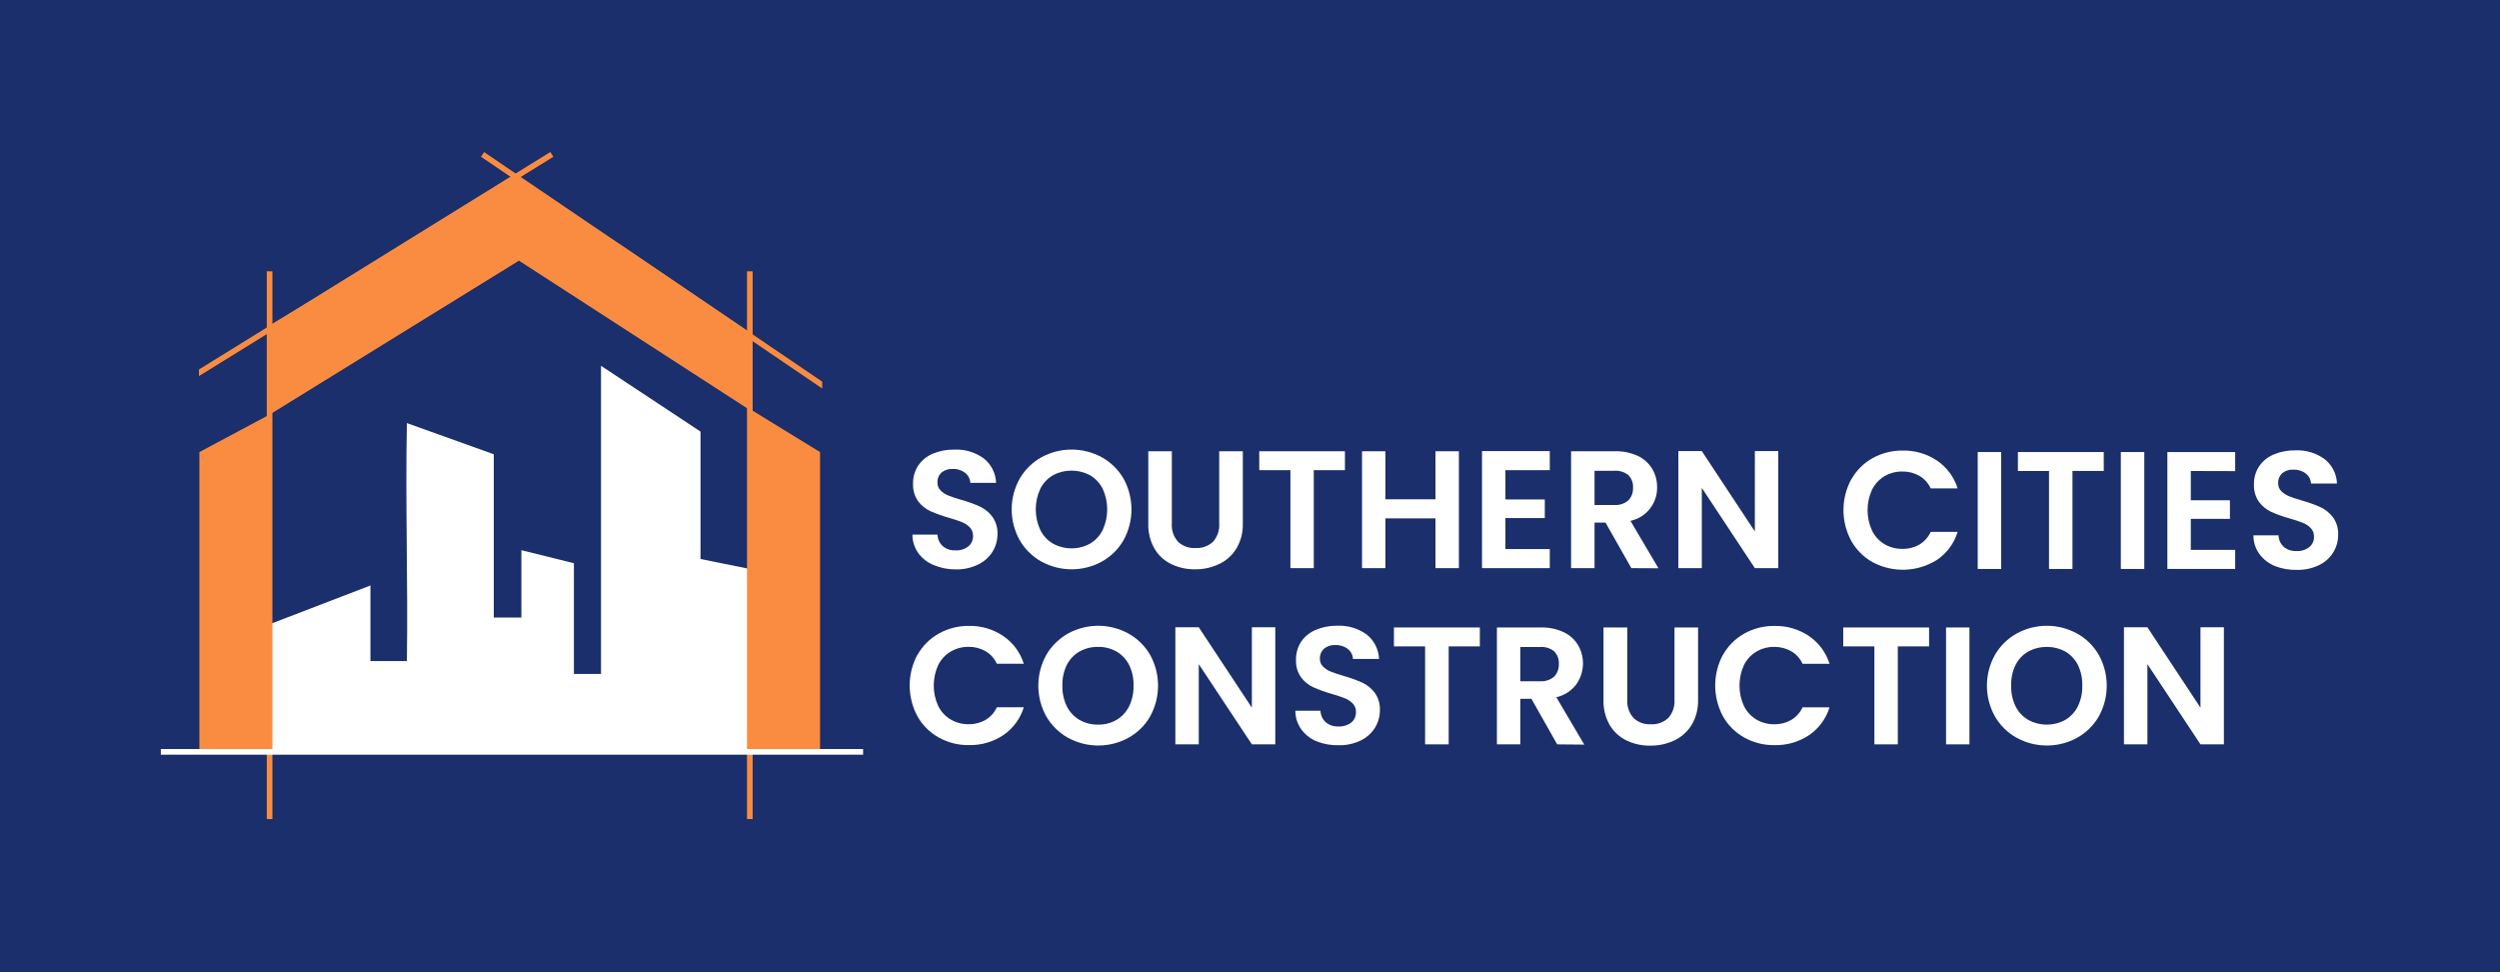
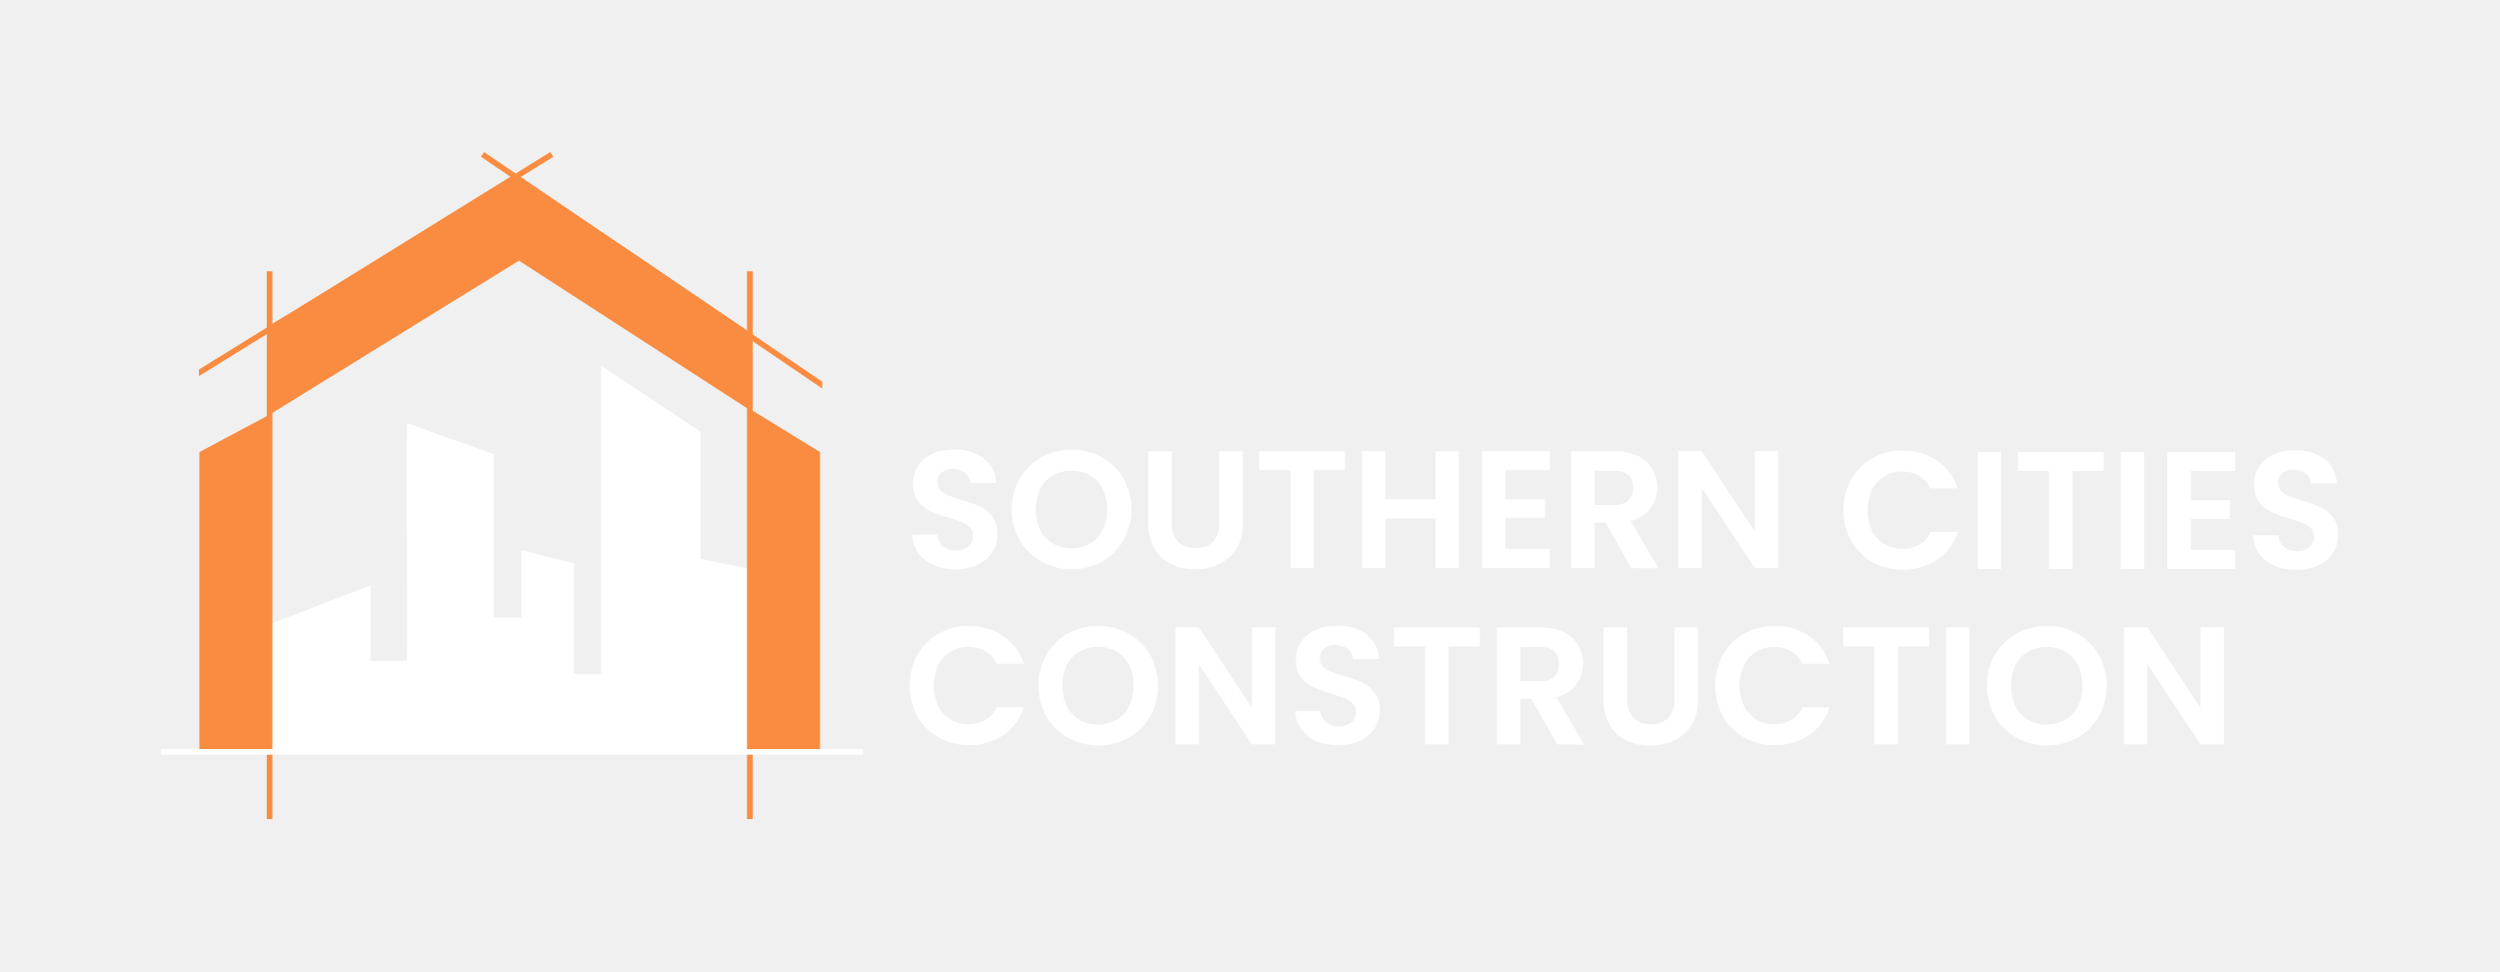
<svg xmlns="http://www.w3.org/2000/svg" id="Layer_1" data-name="Layer 1" viewBox="0 0 575.17 223.4">
  <defs>
    <style>.cls-1{fill:#132452;}.cls-2{fill:#fff;}.cls-3{fill:#fa8c41;}</style>
  </defs>
-   <rect class="cls-1" x="-6.09" y="-6.15" width="587.35" height="235.7" style="fill:#1a2f6b" />
+   <rect class="cls-1" x="-6.09" y="-6.15" width="587.35" height="235.7" style="fill:transparent" />
  <path class="cls-2" d="M161.23,99.29v29.32L173.07,131v42H61.55V143.81l23.71-9.11v17.39h8.39c.27-18.14-.37-36.29,0-54.75l20,7.17v37.56H120V126.58l12.09,3v25.47h6.24V84.16Z" />
  <polygon class="cls-3" points="172.57 76.49 172.57 94.33 119.44 59.97 62.05 95.39 62.05 74.88 118.31 41.23 119.07 40.77 144.97 57.76 172.57 76.49" />
  <polygon class="cls-3" points="62.05 95.38 45.89 104.01 45.89 172.98 61.55 172.98 62.05 95.38" />
  <polygon class="cls-3" points="172.58 94.09 188.74 104.01 188.74 172.98 173.07 172.98 172.58 94.09" />
  <rect class="cls-3" x="61.4" y="62.42" width="1.3" height="126.02" />
  <rect class="cls-3" x="171.93" y="62.42" width="1.3" height="126.02" />
  <rect class="cls-2" x="37.02" y="172.33" width="161.63" height="1.3" />
  <polygon class="cls-3" points="189.24 87.81 189.24 89.38 172.57 78.06 118.31 41.23 110.7 36.06 111.42 34.99 144.97 57.76 172.57 76.49 189.24 87.81" />
  <polygon class="cls-3" points="45.79 86.53 127.36 36.07 126.67 34.97 45.79 85.01 45.79 86.53" />
  <path class="cls-2" d="M214.9,130a8.26,8.26,0,0,1-3.56-2.77A7.36,7.36,0,0,1,210,123h5.78a3.72,3.72,0,0,0,1.18,2.62,4.11,4.11,0,0,0,2.91,1,4.44,4.44,0,0,0,3-.91,2.93,2.93,0,0,0,1.08-2.37,2.72,2.72,0,0,0-.73-2,5.16,5.16,0,0,0-1.83-1.22,31.45,31.45,0,0,0-3-1,32.12,32.12,0,0,1-4.25-1.52,7.49,7.49,0,0,1-2.82-2.27,6.52,6.52,0,0,1-1.17-4.07,7.31,7.31,0,0,1,1.19-4.16,7.68,7.68,0,0,1,3.35-2.72,12.23,12.23,0,0,1,4.94-.94,10.7,10.7,0,0,1,6.76,2,7.52,7.52,0,0,1,2.87,5.65h-5.93a3.1,3.1,0,0,0-1.18-2.29,4.39,4.39,0,0,0-2.91-.91,3.74,3.74,0,0,0-2.52.81,2.92,2.92,0,0,0-.95,2.35,2.4,2.4,0,0,0,.72,1.79,5.34,5.34,0,0,0,1.77,1.16c.7.29,1.7.63,3,1a30.06,30.06,0,0,1,4.27,1.54,7.52,7.52,0,0,1,2.85,2.31,6.42,6.42,0,0,1,1.2,4.05,7.65,7.65,0,0,1-1.12,4,7.94,7.94,0,0,1-3.28,2.95A11.15,11.15,0,0,1,220,131,12.7,12.7,0,0,1,214.9,130Z" />
  <path class="cls-2" d="M239.7,129.21a13.22,13.22,0,0,1-5-4.92,14.51,14.51,0,0,1,0-14.18,13.2,13.2,0,0,1,5-4.91,14.51,14.51,0,0,1,13.89,0,13.16,13.16,0,0,1,5,4.91,14.65,14.65,0,0,1,0,14.18,13.17,13.17,0,0,1-5,4.92,14.47,14.47,0,0,1-13.87,0Zm11.21-4.15a7.58,7.58,0,0,0,2.89-3.14,11.28,11.28,0,0,0,0-9.46,7.54,7.54,0,0,0-2.89-3.1,9,9,0,0,0-8.57,0,7.39,7.39,0,0,0-2.91,3.1,11.28,11.28,0,0,0,0,9.46,7.44,7.44,0,0,0,2.91,3.14,8.9,8.9,0,0,0,8.57,0Z" />
  <path class="cls-2" d="M269.71,103.82v16.64a5.67,5.67,0,0,0,1.43,4.18,5.37,5.37,0,0,0,4,1.44,5.44,5.44,0,0,0,4.05-1.44,5.71,5.71,0,0,0,1.42-4.18V103.82h5.44v16.6a10.71,10.71,0,0,1-1.49,5.8,9.35,9.35,0,0,1-4,3.56,12.52,12.52,0,0,1-5.52,1.2,12.23,12.23,0,0,1-5.46-1.2,9,9,0,0,1-3.87-3.56,11.06,11.06,0,0,1-1.42-5.8v-16.6Z" />
  <path class="cls-2" d="M309.55,103.82v4.35h-7.17v22.54H297V108.17h-7.17v-4.35Z" />
  <path class="cls-2" d="M335.78,103.82v26.89h-5.39V119.26H318.87v11.45h-5.39V103.82h5.39v11.05h11.52V103.82Z" />
  <path class="cls-2" d="M346.49,108.17v6.74h9.06v4.28h-9.06v7.13H356.7v4.39H341.1V103.78h15.6v4.39Z" />
  <path class="cls-2" d="M375.47,130.71l-5.94-10.48H367v10.48H361.6V103.82h10.09a11.85,11.85,0,0,1,5.32,1.09,7.7,7.7,0,0,1,3.29,3,8.13,8.13,0,0,1,1.1,4.18,7.75,7.75,0,0,1-6.13,7.74l6.44,10.91ZM367,116.18h4.51a4.48,4.48,0,0,0,3.27-1.06,3.93,3.93,0,0,0,1.08-2.94,3.75,3.75,0,0,0-1.08-2.87,4.61,4.61,0,0,0-3.27-1H367Z" />
  <path class="cls-2" d="M409.29,130.71H403.9l-12.21-18.46v18.46h-5.4V103.78h5.4l12.21,18.49V103.78h5.39Z" />
  <path class="cls-2" d="M426.09,110.31a12.72,12.72,0,0,1,4.89-4.9,14,14,0,0,1,6.95-1.75,13.68,13.68,0,0,1,7.9,2.31,12.11,12.11,0,0,1,4.74,6.4h-6.2a6.45,6.45,0,0,0-2.6-2.89,7.67,7.67,0,0,0-3.88-1,8,8,0,0,0-4.18,1.09,7.53,7.53,0,0,0-2.85,3.11,11.29,11.29,0,0,0,0,9.38,7.44,7.44,0,0,0,2.85,3.12,8,8,0,0,0,4.18,1.1,7.49,7.49,0,0,0,3.88-1,6.55,6.55,0,0,0,2.6-2.91h6.2a12,12,0,0,1-4.72,6.42,14.76,14.76,0,0,1-14.87.54,12.81,12.81,0,0,1-4.89-4.88,14.88,14.88,0,0,1,0-14.19Z" />
  <path class="cls-2" d="M460.59,104V130.9h-5.4V104Z" />
  <path class="cls-2" d="M484.2,104v4.35H477V130.9h-5.4V108.36h-7.16V104Z" />
  <path class="cls-2" d="M493.53,104V130.9h-5.4V104Z" />
  <path class="cls-2" d="M504.24,108.36v6.74h9v4.28h-9v7.13h10.21v4.39H498.84V104h15.61v4.39Z" />
  <path class="cls-2" d="M523.56,130.21a8.35,8.35,0,0,1-3.56-2.78,7.19,7.19,0,0,1-1.35-4.27h5.78a3.71,3.71,0,0,0,1.17,2.62,4.19,4.19,0,0,0,2.91,1,4.45,4.45,0,0,0,3-.91,2.93,2.93,0,0,0,1.08-2.37,2.73,2.73,0,0,0-.74-2,5,5,0,0,0-1.83-1.21,29,29,0,0,0-3-1,31.81,31.81,0,0,1-4.26-1.52,7.46,7.46,0,0,1-2.81-2.27,6.52,6.52,0,0,1-1.18-4.07,7.24,7.24,0,0,1,1.2-4.16,7.55,7.55,0,0,1,3.35-2.71,12.18,12.18,0,0,1,4.93-.95,10.67,10.67,0,0,1,6.76,2,7.46,7.46,0,0,1,2.87,5.64H531.9a3.08,3.08,0,0,0-1.17-2.29,4.43,4.43,0,0,0-2.91-.91,3.75,3.75,0,0,0-2.53.81,2.92,2.92,0,0,0-.94,2.35,2.43,2.43,0,0,0,.71,1.79,5.55,5.55,0,0,0,1.77,1.16c.71.29,1.71.63,3,1a31.56,31.56,0,0,1,4.28,1.54,7.77,7.77,0,0,1,2.85,2.31,6.48,6.48,0,0,1,1.19,4.05,7.61,7.61,0,0,1-1.11,4,7.87,7.87,0,0,1-3.28,2.95,11.21,11.21,0,0,1-5.12,1.1A12.8,12.8,0,0,1,523.56,130.21Z" />
  <path class="cls-2" d="M211.17,150.66a12.76,12.76,0,0,1,4.89-4.89A13.89,13.89,0,0,1,223,144a13.61,13.61,0,0,1,7.9,2.32,12.09,12.09,0,0,1,4.74,6.39h-6.2a6.44,6.44,0,0,0-2.6-2.89,7.66,7.66,0,0,0-3.87-1,7.88,7.88,0,0,0-4.18,1.1,7.47,7.47,0,0,0-2.86,3.1,11.29,11.29,0,0,0,0,9.38,7.46,7.46,0,0,0,2.86,3.12,8,8,0,0,0,4.18,1.1,7.48,7.48,0,0,0,3.87-1,6.52,6.52,0,0,0,2.6-2.9h6.2a12,12,0,0,1-4.72,6.41,13.72,13.72,0,0,1-7.92,2.29,13.88,13.88,0,0,1-6.95-1.75,12.78,12.78,0,0,1-4.89-4.87,15,15,0,0,1,0-14.2Z" />
  <path class="cls-2" d="M245.82,169.75a13.34,13.34,0,0,1-5-4.91,14.58,14.58,0,0,1,0-14.18,13.34,13.34,0,0,1,5-4.91,14.44,14.44,0,0,1,13.89,0,13.16,13.16,0,0,1,5,4.91,14.65,14.65,0,0,1,0,14.18,13.07,13.07,0,0,1-5,4.91,14.47,14.47,0,0,1-13.87,0ZM257,165.61a7.46,7.46,0,0,0,2.89-3.14,10.22,10.22,0,0,0,1-4.74,10.1,10.1,0,0,0-1-4.72,7.35,7.35,0,0,0-2.89-3.1,8.29,8.29,0,0,0-4.27-1.08,8.45,8.45,0,0,0-4.3,1.08,7.46,7.46,0,0,0-2.91,3.1,10.23,10.23,0,0,0-1,4.72,10.34,10.34,0,0,0,1,4.74,7.56,7.56,0,0,0,2.91,3.14,8.36,8.36,0,0,0,4.3,1.1A8.2,8.2,0,0,0,257,165.61Z" />
  <path class="cls-2" d="M293.52,171.25h-5.39L275.91,152.8v18.45h-5.39V144.32h5.39l12.22,18.49V144.32h5.39Z" />
  <path class="cls-2" d="M303.05,170.56a8.28,8.28,0,0,1-3.56-2.78,7.33,7.33,0,0,1-1.35-4.27h5.78a3.74,3.74,0,0,0,1.18,2.62,4.15,4.15,0,0,0,2.91,1,4.49,4.49,0,0,0,3-.9,3,3,0,0,0,1.08-2.37,2.74,2.74,0,0,0-.73-2,5.13,5.13,0,0,0-1.83-1.21,28.86,28.86,0,0,0-3-1,33.46,33.46,0,0,1-4.25-1.53,7.4,7.4,0,0,1-2.82-2.27,6.49,6.49,0,0,1-1.17-4.06,7.34,7.34,0,0,1,1.19-4.17,7.63,7.63,0,0,1,3.36-2.71,12.14,12.14,0,0,1,4.93-.95,10.71,10.71,0,0,1,6.76,2,7.51,7.51,0,0,1,2.87,5.64H311.4a3.12,3.12,0,0,0-1.18-2.29,4.44,4.44,0,0,0-2.91-.91,3.74,3.74,0,0,0-2.52.81,2.94,2.94,0,0,0-1,2.35,2.4,2.4,0,0,0,.72,1.79,5.19,5.19,0,0,0,1.77,1.16,29.29,29.29,0,0,0,3,1,32.77,32.77,0,0,1,4.27,1.54,7.71,7.71,0,0,1,2.85,2.31,6.42,6.42,0,0,1,1.2,4.05,7.68,7.68,0,0,1-1.12,4,7.91,7.91,0,0,1-3.28,2.94,11,11,0,0,1-5.12,1.1A12.87,12.87,0,0,1,303.05,170.56Z" />
  <path class="cls-2" d="M340.6,144.36v4.35h-7.17v22.54H328V148.71h-7.17v-4.35Z" />
  <path class="cls-2" d="M358.4,171.25l-5.93-10.48h-2.55v10.48h-5.39V144.36h10.09a11.82,11.82,0,0,1,5.32,1.1,7.64,7.64,0,0,1,3.29,3,8.34,8.34,0,0,1-.44,9,7.89,7.89,0,0,1-4.58,2.95l6.43,10.9Zm-8.48-14.52h4.51a4.55,4.55,0,0,0,3.28-1.06,4,4,0,0,0,1.07-2.95,3.79,3.79,0,0,0-1.07-2.87,4.64,4.64,0,0,0-3.28-1h-4.51Z" />
  <path class="cls-2" d="M374.54,144.36V161a5.69,5.69,0,0,0,1.43,4.18,5.34,5.34,0,0,0,4,1.45,5.41,5.41,0,0,0,4-1.45,5.69,5.69,0,0,0,1.43-4.18V144.36h5.43V161a10.7,10.7,0,0,1-1.49,5.79,9.41,9.41,0,0,1-4,3.57,12.7,12.7,0,0,1-5.53,1.19,12.31,12.31,0,0,1-5.45-1.19,9.09,9.09,0,0,1-3.88-3.57,11,11,0,0,1-1.42-5.79V144.36Z" />
  <path class="cls-2" d="M396.56,150.66a12.76,12.76,0,0,1,4.89-4.89,13.9,13.9,0,0,1,7-1.76,13.64,13.64,0,0,1,7.9,2.32,12.09,12.09,0,0,1,4.74,6.39h-6.21a6.44,6.44,0,0,0-2.6-2.89,7.66,7.66,0,0,0-3.87-1,7.88,7.88,0,0,0-4.18,1.1,7.44,7.44,0,0,0-2.85,3.1,11.29,11.29,0,0,0,0,9.38,7.44,7.44,0,0,0,2.85,3.12,8,8,0,0,0,4.18,1.1,7.48,7.48,0,0,0,3.87-1,6.52,6.52,0,0,0,2.6-2.9h6.21a12,12,0,0,1-4.73,6.41,13.69,13.69,0,0,1-7.91,2.29,13.89,13.89,0,0,1-7-1.75,12.78,12.78,0,0,1-4.89-4.87,15,15,0,0,1,0-14.2Z" />
  <path class="cls-2" d="M444,144.36v4.35H436.8v22.54h-5.39V148.71h-7.17v-4.35Z" />
  <path class="cls-2" d="M453.29,144.36v26.89H447.9V144.36Z" />
  <path class="cls-2" d="M464.16,169.75a13.2,13.2,0,0,1-5-4.91,14.51,14.51,0,0,1,0-14.18,13.2,13.2,0,0,1,5-4.91,14.44,14.44,0,0,1,13.89,0,13.06,13.06,0,0,1,5,4.91,14.58,14.58,0,0,1,0,14.18,13,13,0,0,1-5,4.91,14.47,14.47,0,0,1-13.87,0Zm11.21-4.14a7.58,7.58,0,0,0,2.89-3.14,10.34,10.34,0,0,0,1-4.74,10.23,10.23,0,0,0-1-4.72,7.48,7.48,0,0,0-2.89-3.1,9,9,0,0,0-8.57,0,7.33,7.33,0,0,0-2.91,3.1,10.1,10.1,0,0,0-1,4.72,10.22,10.22,0,0,0,1,4.74,7.44,7.44,0,0,0,2.91,3.14,8.9,8.9,0,0,0,8.57,0Z" />
  <path class="cls-2" d="M511.85,171.25h-5.39L494.25,152.8v18.45h-5.4V144.32h5.4l12.21,18.49V144.32h5.39Z" />
</svg>
